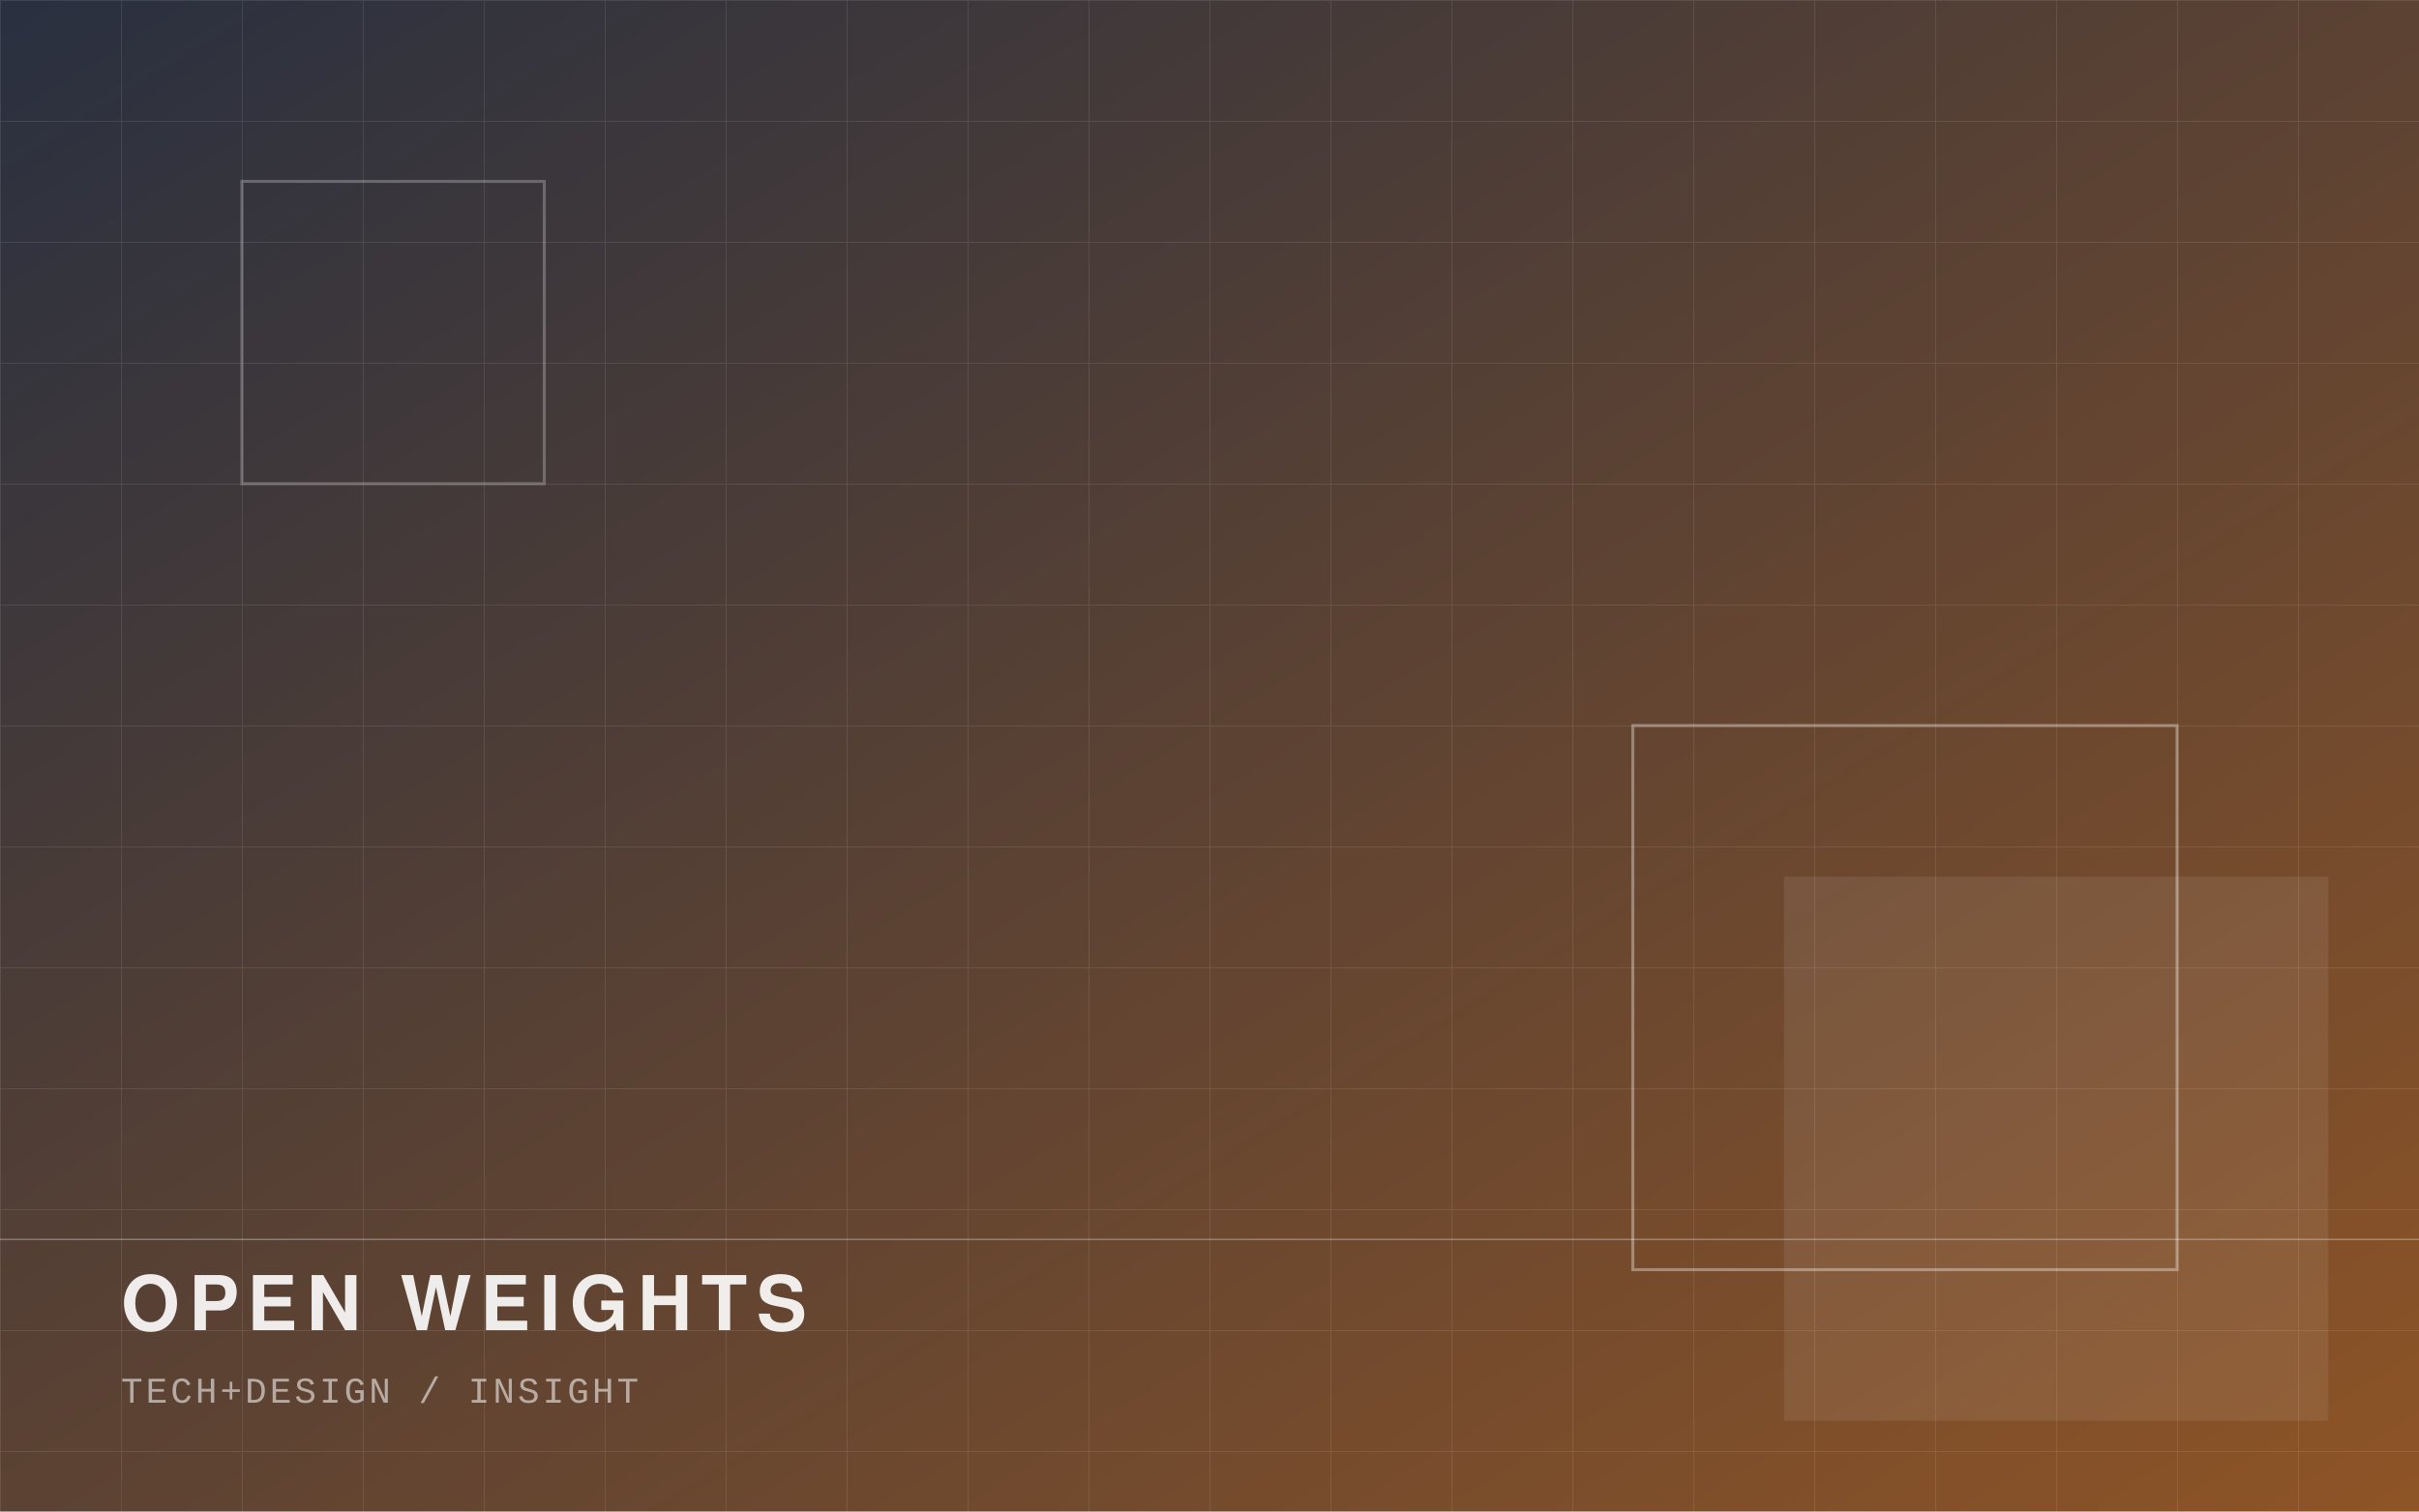
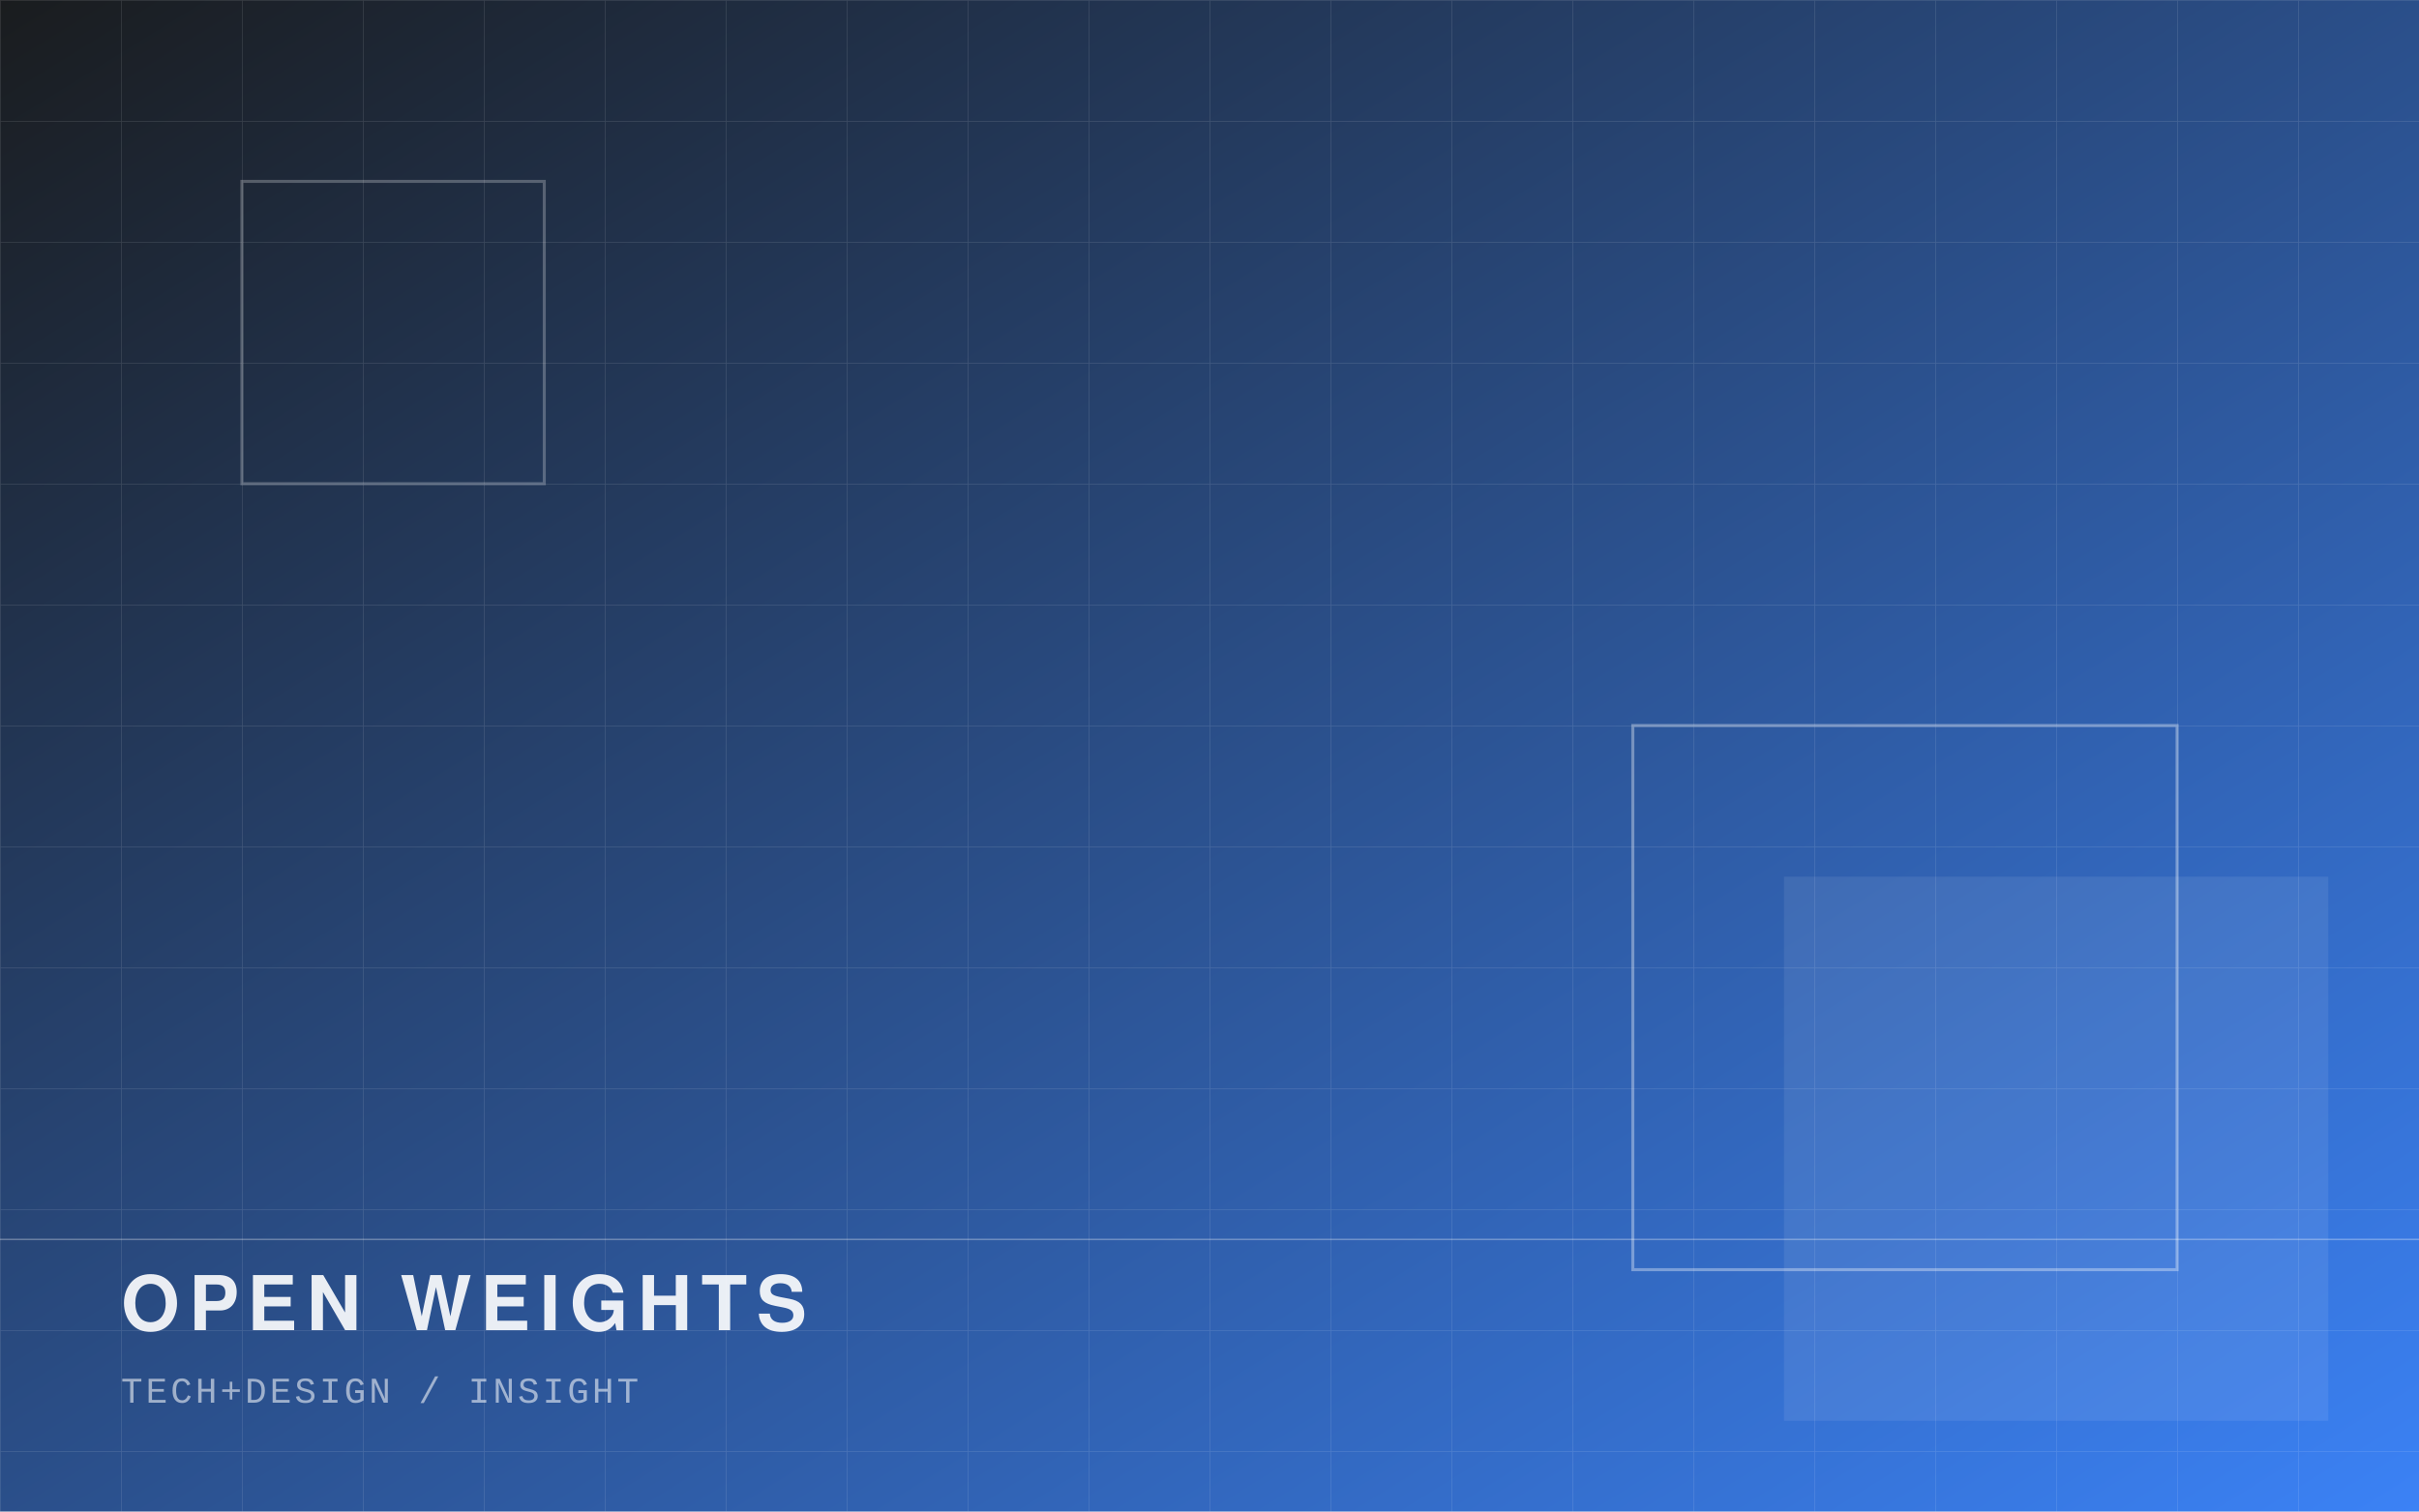
<svg xmlns="http://www.w3.org/2000/svg" width="1600" height="1000" viewBox="0 0 1600 1000">
  <defs>
    <linearGradient id="g" x1="0%" y1="0%" x2="100%" y2="100%">
-       <stop offset="0%" stop-color="#293040" />
-       <stop offset="100%" stop-color="#8e5426" />
+       <stop offset="0%" stop-color="#1a1c1e" />
+       <stop offset="100%" stop-color="#3b82f6" />
    </linearGradient>
    <pattern id="grid" width="80" height="80" patternUnits="userSpaceOnUse">
      <path d="M 80 0 L 0 0 0 80" fill="none" stroke="#ffffff" stroke-opacity="0.12" stroke-width="1" />
    </pattern>
  </defs>
  <rect width="1600" height="1000" fill="url(#g)" />
  <rect width="1600" height="1000" fill="url(#grid)" />
  <rect x="1080" y="480" width="360" height="360" fill="none" stroke="#ffffff" stroke-opacity="0.35" stroke-width="2" />
  <rect x="1180" y="580" width="360" height="360" fill="#ffffff" opacity="0.08" />
  <rect x="160" y="120" width="200" height="200" fill="none" stroke="#ffffff" stroke-opacity="0.25" stroke-width="2" />
  <line x1="0" y1="820" x2="1600" y2="820" stroke="#ffffff" stroke-opacity="0.3" stroke-width="1" />
  <text x="80" y="880" font-family="Helvetica, Arial, sans-serif" font-size="50" font-weight="bold" letter-spacing="6" fill="#ffffff" opacity="0.9">OPEN WEIGHTS</text>
  <text x="80" y="928" font-family="Courier New, monospace" font-size="24" letter-spacing="2" fill="#ffffff" opacity="0.55">TECH+DESIGN / INSIGHT</text>
</svg>
